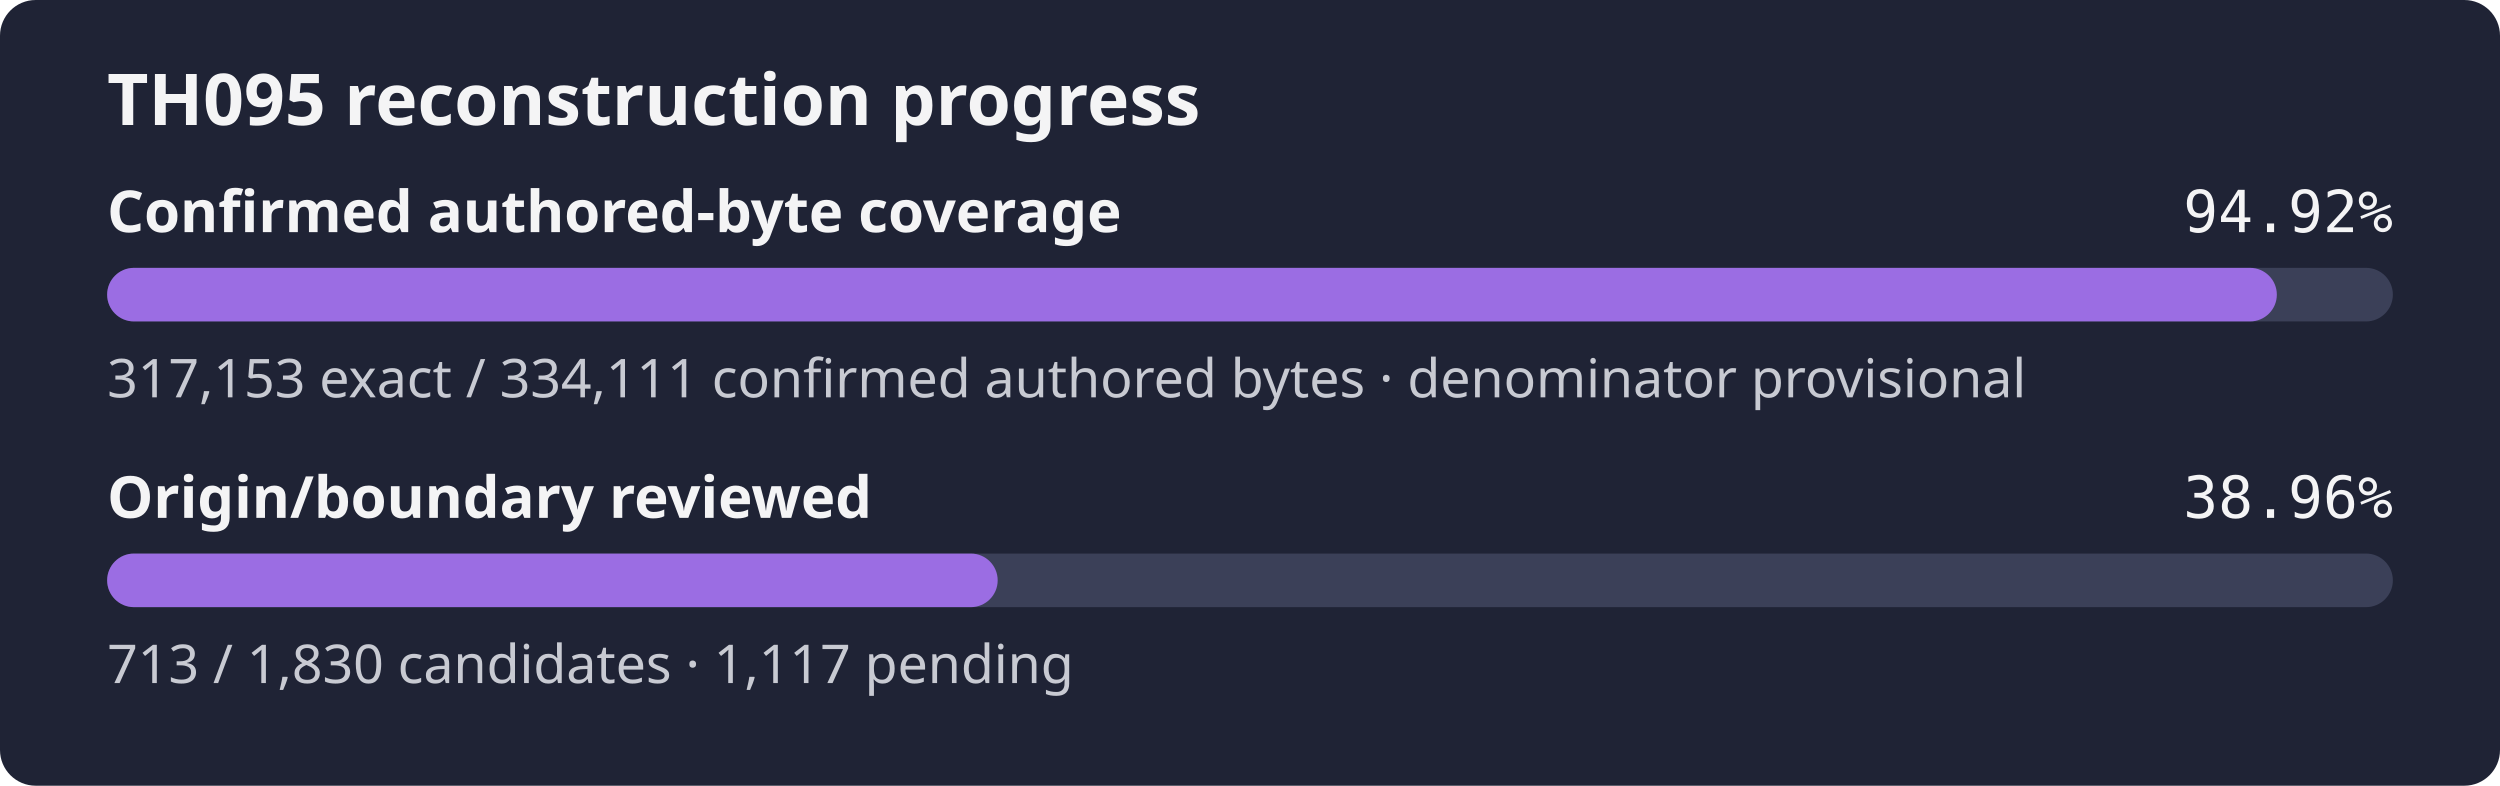
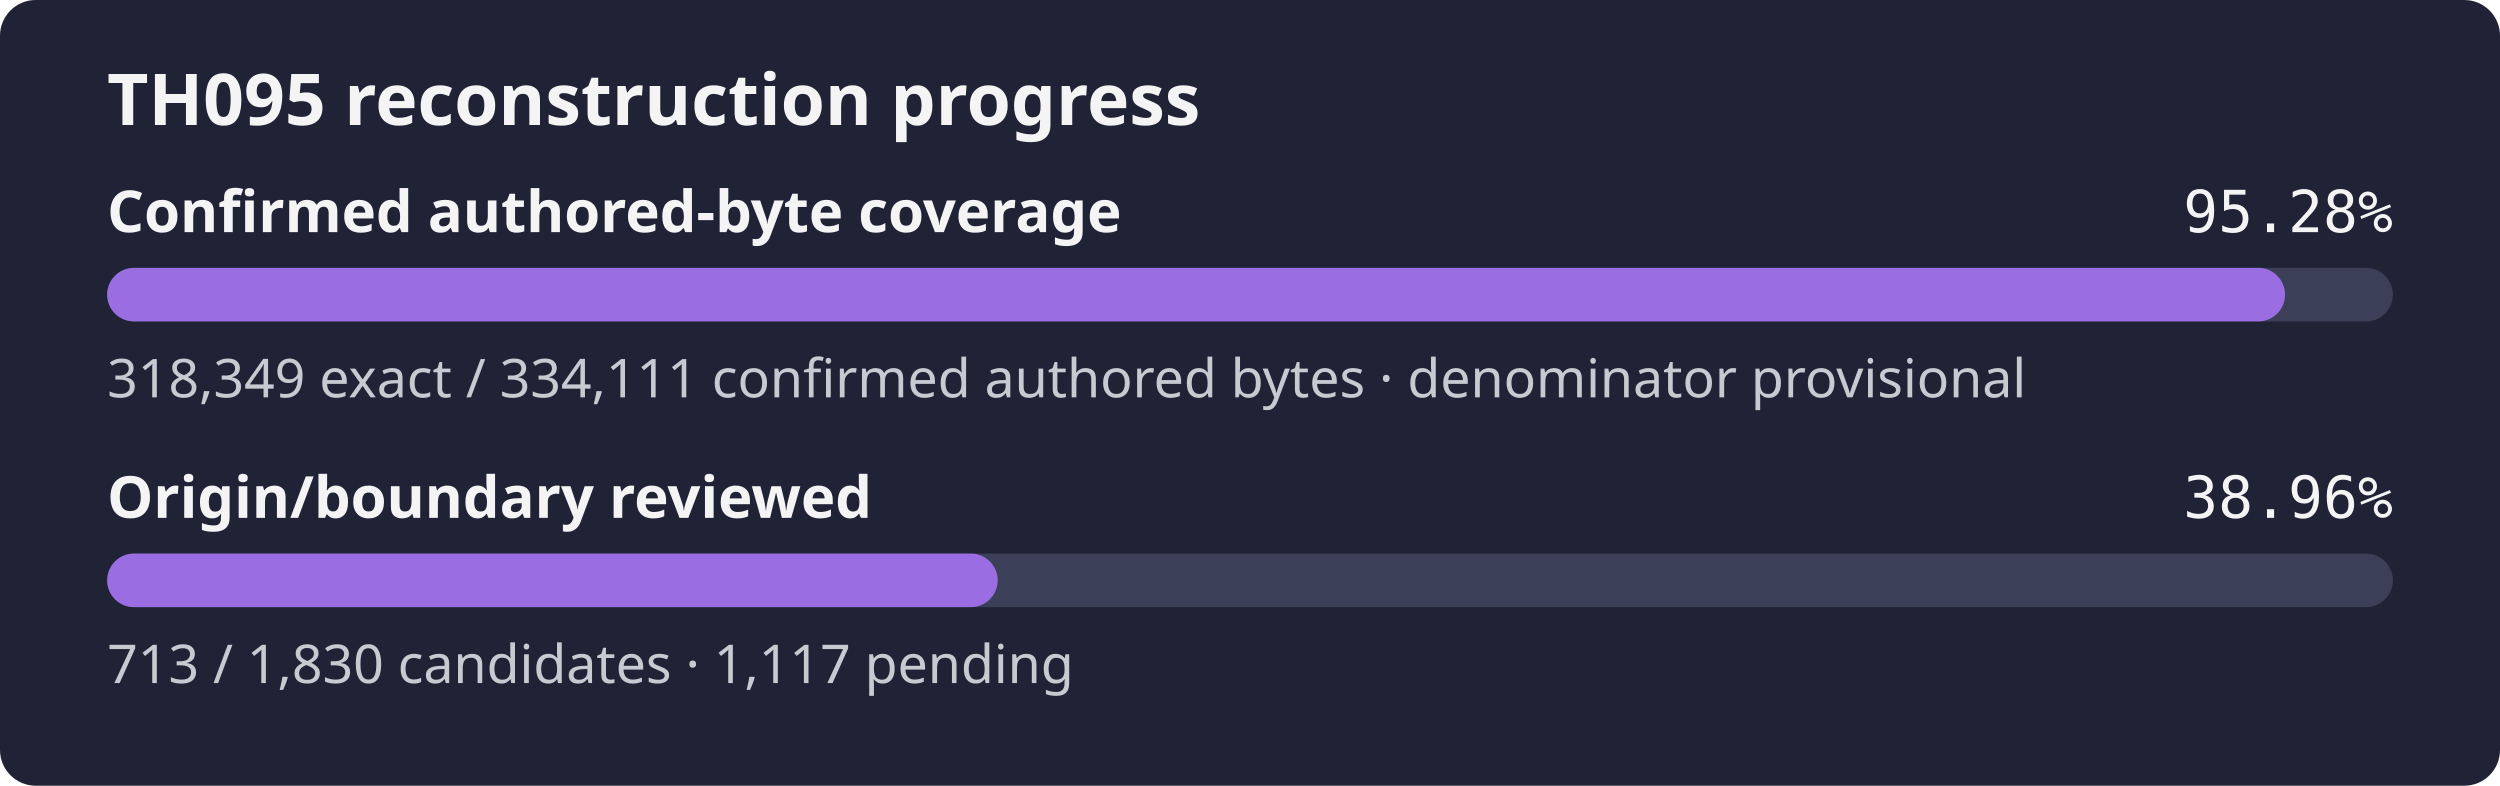
- <svg xmlns="http://www.w3.org/2000/svg" width="560" height="176" role="img" aria-label="TH095 reconstruction progress: 94.92% of the confirmed authored-byte set is exact, origin review 38.96%">
+ <svg xmlns="http://www.w3.org/2000/svg" width="560" height="176" role="img" aria-label="TH095 reconstruction progress: 95.28% of the confirmed authored-byte set is exact, origin review 38.96%">
  <rect width="560" height="176" rx="8" fill="#1f2335" />
  <text x="24" y="28" fill="#f4f4f5" font-family="sans-serif" font-size="16" font-weight="600">TH095 reconstruction progress</text>
  <text x="24" y="52" fill="#f4f4f5" font-family="sans-serif" font-size="13" font-weight="600">Confirmed authored-byte coverage</text>
-   <text x="536" y="52" fill="#f4f4f5" text-anchor="end" font-family="monospace" font-size="13">94.92%</text>
+   <text x="536" y="52" fill="#f4f4f5" text-anchor="end" font-family="monospace" font-size="13">95.28%</text>
  <rect x="24" y="60" width="512" height="12" rx="6" fill="#3b4058" />
-   <rect x="24" y="60" width="486.01" height="12" rx="6" fill="#9b6de3" />
-   <text x="24" y="89" fill="#c8cad2" font-family="sans-serif" font-size="12">317,153 exact / 334,111 confirmed authored bytes · denominator provisional</text>
+   <rect x="24" y="60" width="487.85" height="12" rx="6" fill="#9b6de3" />
+   <text x="24" y="89" fill="#c8cad2" font-family="sans-serif" font-size="12">318,349 exact / 334,111 confirmed authored bytes · denominator provisional</text>
  <text x="24" y="116" fill="#f4f4f5" font-family="sans-serif" font-size="13" font-weight="600">Origin/boundary reviewed</text>
  <text x="536" y="116" fill="#f4f4f5" text-anchor="end" font-family="monospace" font-size="13">38.96%</text>
  <rect x="24" y="124" width="512" height="12" rx="6" fill="#3b4058" />
  <rect x="24" y="124" width="199.48" height="12" rx="6" fill="#9b6de3" />
  <text x="24" y="153" fill="#c8cad2" font-family="sans-serif" font-size="12">713 / 1,830 candidates · 1,117 pending</text>
</svg>
